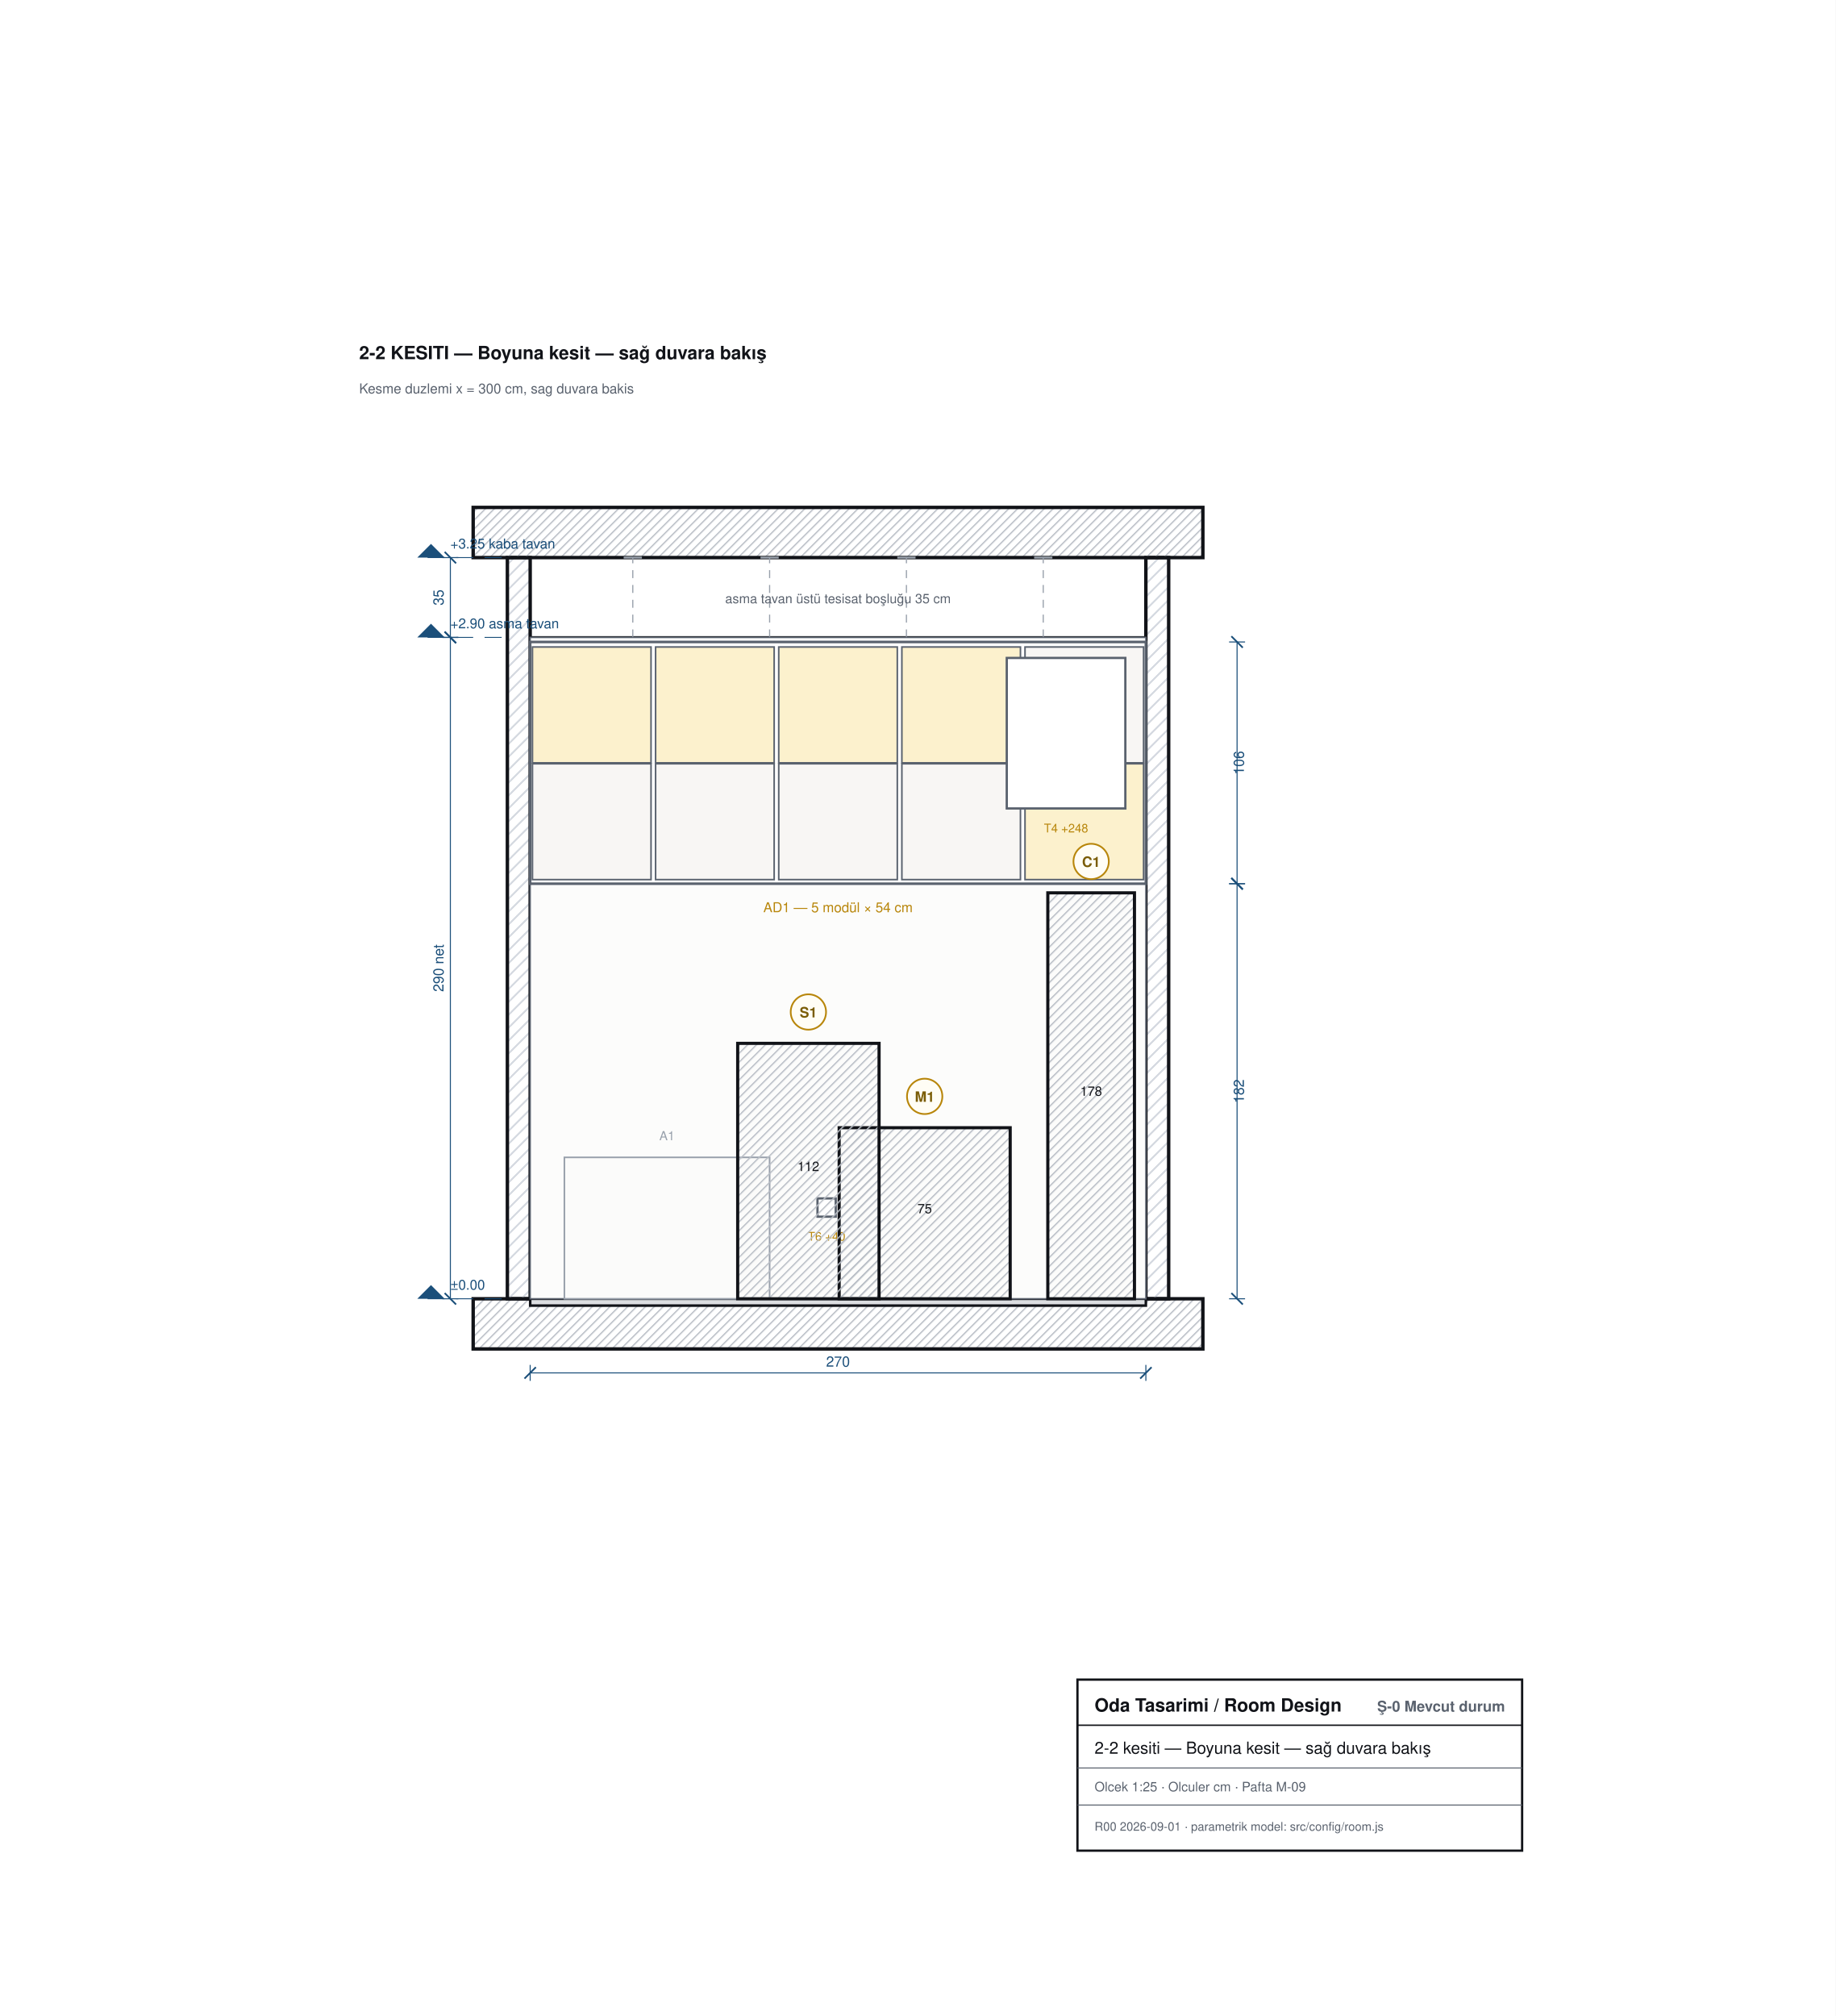
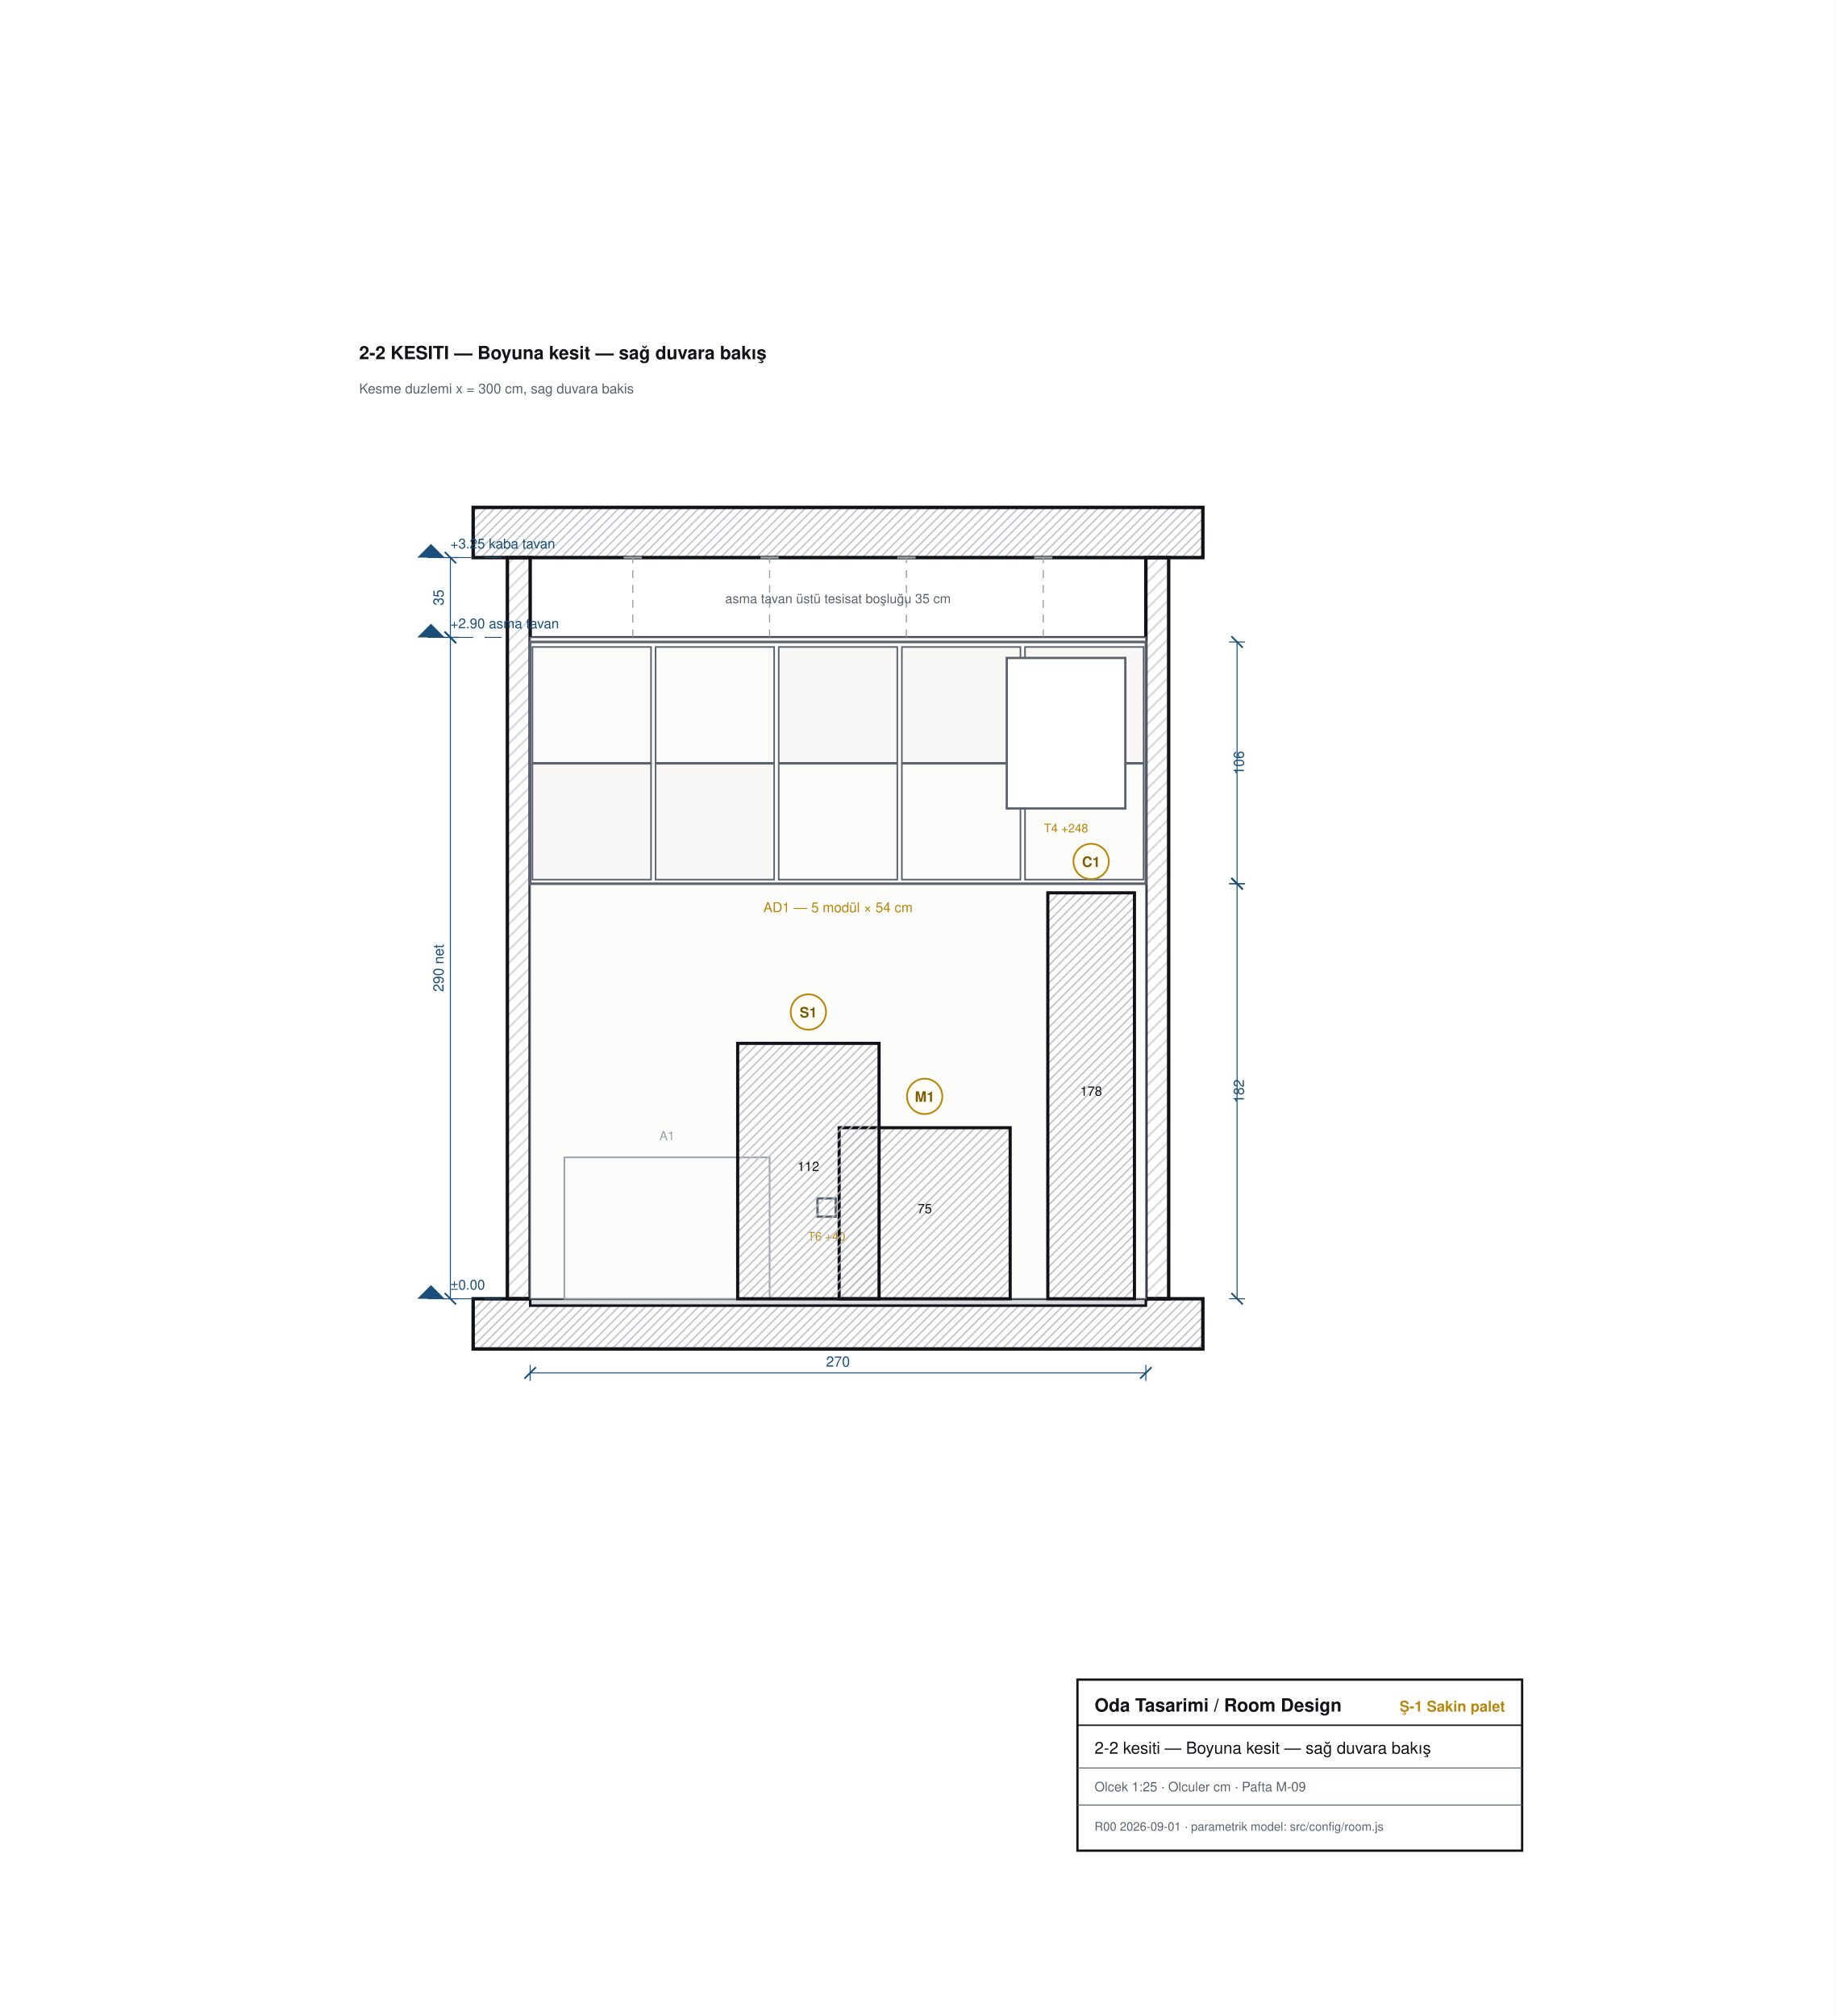
<svg xmlns="http://www.w3.org/2000/svg" width="322mm" height="353.6mm" viewBox="0 0 322 353.6" font-family="Helvetica,Arial,sans-serif">
  <rect width="322" height="353.6" fill="#ffffff" />
  <defs>
    <pattern id="hs" width="1.6" height="1.6" patternTransform="rotate(45)" patternUnits="userSpaceOnUse">
      <line x1="0" y1="0" x2="0" y2="1.6" stroke="#c9ced6" stroke-width="0.55" />
    </pattern>
    <pattern id="hc" width="1.1" height="1.1" patternTransform="rotate(45)" patternUnits="userSpaceOnUse">
      <line x1="0" y1="0" x2="0" y2="1.1" stroke="#b9bec6" stroke-width="0.45" />
    </pattern>
  </defs>
  <rect x="83.00" y="227.80" width="128.00" height="8.80" fill="url(#hc)" stroke="#111318" stroke-width="0.6" />
  <rect x="89.00" y="97.80" width="4.00" height="130.00" fill="url(#hs)" stroke="#111318" stroke-width="0.6" />
  <rect x="201.00" y="97.80" width="4.00" height="130.00" fill="url(#hs)" stroke="#111318" stroke-width="0.6" />
  <rect x="83.00" y="89.00" width="128.00" height="8.80" fill="url(#hc)" stroke="#111318" stroke-width="0.6" />
  <rect x="93.00" y="111.80" width="108.00" height="1.20" fill="#e9e4d8" stroke="#111318" stroke-width="0.45" />
  <line x1="111.00" y1="111.80" x2="111.00" y2="97.80" stroke="#98a0ab" stroke-width="0.2" stroke-dasharray="1.4 1.2" />
  <line x1="109.40" y1="97.80" x2="112.60" y2="97.80" stroke="#98a0ab" stroke-width="0.35" />
  <line x1="135.00" y1="111.80" x2="135.00" y2="97.80" stroke="#98a0ab" stroke-width="0.2" stroke-dasharray="1.4 1.2" />
  <line x1="133.40" y1="97.80" x2="136.60" y2="97.80" stroke="#98a0ab" stroke-width="0.35" />
  <line x1="159.00" y1="111.80" x2="159.00" y2="97.80" stroke="#98a0ab" stroke-width="0.2" stroke-dasharray="1.4 1.2" />
  <line x1="157.40" y1="97.80" x2="160.60" y2="97.80" stroke="#98a0ab" stroke-width="0.35" />
  <line x1="183.00" y1="111.80" x2="183.00" y2="97.80" stroke="#98a0ab" stroke-width="0.2" stroke-dasharray="1.4 1.2" />
  <line x1="181.40" y1="97.80" x2="184.60" y2="97.80" stroke="#98a0ab" stroke-width="0.35" />
  <rect x="93.00" y="227.80" width="108.00" height="1.20" fill="#dcdee1" stroke="#111318" stroke-width="0.45" />
  <text x="147.00" y="105.80" font-size="2.3" fill="#5a626e" text-anchor="middle">asma tavan üstü tesisat boşluğu  35 cm</text>
  <rect x="93.00" y="111.80" width="108.00" height="116.00" fill="#fcfcfb" stroke="#5a626e" stroke-width="0.25" />
  <rect x="93.00" y="112.60" width="108.00" height="42.40" fill="#ffffff" stroke="#5a626e" stroke-width="0.45" />
-   <rect x="179.80" y="133.96" width="20.80" height="20.32" fill="#fcf1cd" stroke="#5a626e" stroke-width="0.28" />
-   <rect x="179.80" y="113.48" width="20.80" height="20.32" fill="#f8f6f4" stroke="#5a626e" stroke-width="0.28" />
-   <rect x="158.20" y="133.96" width="20.80" height="20.32" fill="#f8f6f4" stroke="#5a626e" stroke-width="0.28" />
-   <rect x="158.20" y="113.48" width="20.80" height="20.32" fill="#fcf1cd" stroke="#5a626e" stroke-width="0.28" />
-   <rect x="136.60" y="133.96" width="20.80" height="20.32" fill="#f8f6f4" stroke="#5a626e" stroke-width="0.28" />
-   <rect x="136.60" y="113.48" width="20.80" height="20.32" fill="#fcf1cd" stroke="#5a626e" stroke-width="0.28" />
-   <rect x="115.00" y="133.96" width="20.80" height="20.32" fill="#f8f6f4" stroke="#5a626e" stroke-width="0.28" />
-   <rect x="115.00" y="113.48" width="20.80" height="20.32" fill="#fcf1cd" stroke="#5a626e" stroke-width="0.28" />
-   <rect x="93.40" y="133.96" width="20.80" height="20.32" fill="#f8f6f4" stroke="#5a626e" stroke-width="0.28" />
-   <rect x="93.40" y="113.48" width="20.80" height="20.32" fill="#fcf1cd" stroke="#5a626e" stroke-width="0.28" />
+   <rect x="179.80" y="133.96" width="20.80" height="20.32" fill="#fbfbf9" stroke="#5a626e" stroke-width="0.28" />
+   <rect x="179.80" y="113.48" width="20.80" height="20.32" fill="#faf8f6" stroke="#5a626e" stroke-width="0.28" />
+   <rect x="158.20" y="133.96" width="20.80" height="20.32" fill="#fbfbf9" stroke="#5a626e" stroke-width="0.28" />
+   <rect x="158.20" y="113.48" width="20.80" height="20.32" fill="#faf8f6" stroke="#5a626e" stroke-width="0.28" />
+   <rect x="136.60" y="133.96" width="20.80" height="20.32" fill="#fbfbf9" stroke="#5a626e" stroke-width="0.28" />
+   <rect x="136.60" y="113.48" width="20.80" height="20.32" fill="#faf8f6" stroke="#5a626e" stroke-width="0.28" />
+   <rect x="115.00" y="133.96" width="20.80" height="20.32" fill="#faf8f6" stroke="#5a626e" stroke-width="0.28" />
+   <rect x="115.00" y="113.48" width="20.80" height="20.32" fill="#fbfbf9" stroke="#5a626e" stroke-width="0.28" />
+   <rect x="93.40" y="133.96" width="20.80" height="20.32" fill="#faf8f6" stroke="#5a626e" stroke-width="0.28" />
+   <rect x="93.40" y="113.48" width="20.80" height="20.32" fill="#fbfbf9" stroke="#5a626e" stroke-width="0.28" />
  <text x="147.00" y="160.00" font-size="2.4" fill="#b8860b" text-anchor="middle">AD1 — 5 modül × 54 cm</text>
  <line x1="218.40" y1="112.60" x2="215.60" y2="112.60" stroke="#1b4f7a" stroke-width="0.18" />
  <line x1="218.40" y1="155.00" x2="215.60" y2="155.00" stroke="#1b4f7a" stroke-width="0.18" />
  <line x1="217.00" y1="112.60" x2="217.00" y2="155.00" stroke="#1b4f7a" stroke-width="0.18" />
  <line x1="216.00" y1="111.60" x2="218.00" y2="113.60" stroke="#1b4f7a" stroke-width="0.3" />
  <line x1="216.00" y1="154.00" x2="218.00" y2="156.00" stroke="#1b4f7a" stroke-width="0.3" />
  <text x="218.20" y="133.80" font-size="2.5" fill="#1b4f7a" text-anchor="middle" transform="rotate(-90 218.20 133.80)">106</text>
  <line x1="218.40" y1="155.00" x2="215.60" y2="155.00" stroke="#1b4f7a" stroke-width="0.18" />
  <line x1="218.40" y1="227.80" x2="215.60" y2="227.80" stroke="#1b4f7a" stroke-width="0.18" />
  <line x1="217.00" y1="155.00" x2="217.00" y2="227.80" stroke="#1b4f7a" stroke-width="0.18" />
  <line x1="216.00" y1="154.00" x2="218.00" y2="156.00" stroke="#1b4f7a" stroke-width="0.3" />
  <line x1="216.00" y1="226.80" x2="218.00" y2="228.80" stroke="#1b4f7a" stroke-width="0.3" />
  <text x="218.20" y="191.40" font-size="2.5" fill="#1b4f7a" text-anchor="middle" transform="rotate(-90 218.20 191.40)">182</text>
  <rect x="176.60" y="115.40" width="20.80" height="26.40" fill="#ffffff" stroke="#5a626e" stroke-width="0.4" />
  <text x="187.00" y="146.00" font-size="2.1" fill="#b8860b" text-anchor="middle">T4 +248</text>
  <rect x="143.40" y="210.20" width="3.20" height="3.20" fill="#ffffff" stroke="#5a626e" stroke-width="0.4" />
  <text x="145.00" y="217.60" font-size="2.1" fill="#b8860b" text-anchor="middle">T6 +40</text>
  <rect x="99.00" y="203.00" width="36.00" height="24.80" fill="#fbfbfa" stroke="#98a0ab" stroke-width="0.28" />
  <text x="117.00" y="200.00" font-size="2.2" fill="#98a0ab" text-anchor="middle">A1</text>
  <rect x="147.20" y="197.80" width="30.00" height="30.00" fill="url(#hc)" stroke="#111318" stroke-width="0.55" />
  <circle cx="162.20" cy="192.30" r="3.10" fill="#fffdf5" stroke="#b8860b" stroke-width="0.3" />
  <text x="162.20" y="193.25" font-size="2.5" fill="#7a5c05" text-anchor="middle" font-weight="700">M1</text>
  <text x="162.20" y="212.80" font-size="2.3" fill="#111318" text-anchor="middle">75</text>
  <rect x="129.40" y="183.00" width="24.80" height="44.80" fill="url(#hc)" stroke="#111318" stroke-width="0.55" />
  <circle cx="141.80" cy="177.50" r="3.10" fill="#fffdf5" stroke="#b8860b" stroke-width="0.3" />
  <text x="141.80" y="178.45" font-size="2.5" fill="#7a5c05" text-anchor="middle" font-weight="700">S1</text>
  <text x="141.80" y="205.40" font-size="2.3" fill="#111318" text-anchor="middle">112</text>
  <rect x="183.80" y="156.60" width="15.20" height="71.20" fill="url(#hc)" stroke="#111318" stroke-width="0.55" />
  <circle cx="191.40" cy="151.10" r="3.10" fill="#fffdf5" stroke="#b8860b" stroke-width="0.3" />
  <text x="191.40" y="152.05" font-size="2.5" fill="#7a5c05" text-anchor="middle" font-weight="700">C1</text>
  <text x="191.40" y="192.20" font-size="2.3" fill="#111318" text-anchor="middle">178</text>
  <line x1="75.00" y1="227.80" x2="89.00" y2="227.80" stroke="#1b4f7a" stroke-width="0.16" stroke-dasharray="3 2" />
  <path d="M 78.00 227.80 l -2.4 -2.4 l -2.4 2.4 z" fill="#1b4f7a" />
  <text x="79.00" y="226.20" font-size="2.4" fill="#1b4f7a" text-anchor="start">±0.00</text>
  <line x1="75.00" y1="111.80" x2="89.00" y2="111.80" stroke="#1b4f7a" stroke-width="0.16" stroke-dasharray="3 2" />
  <path d="M 78.00 111.80 l -2.4 -2.4 l -2.4 2.4 z" fill="#1b4f7a" />
  <text x="79.00" y="110.20" font-size="2.4" fill="#1b4f7a" text-anchor="start">+2.90 asma tavan</text>
  <line x1="75.00" y1="97.80" x2="89.00" y2="97.80" stroke="#1b4f7a" stroke-width="0.16" stroke-dasharray="3 2" />
  <path d="M 78.00 97.80 l -2.4 -2.4 l -2.4 2.4 z" fill="#1b4f7a" />
  <text x="79.00" y="96.20" font-size="2.4" fill="#1b4f7a" text-anchor="start">+3.25 kaba tavan</text>
  <line x1="77.60" y1="111.80" x2="80.40" y2="111.80" stroke="#1b4f7a" stroke-width="0.18" />
  <line x1="77.60" y1="227.80" x2="80.40" y2="227.80" stroke="#1b4f7a" stroke-width="0.18" />
  <line x1="79.00" y1="111.80" x2="79.00" y2="227.80" stroke="#1b4f7a" stroke-width="0.18" />
  <line x1="78.00" y1="110.80" x2="80.00" y2="112.80" stroke="#1b4f7a" stroke-width="0.3" />
  <line x1="78.00" y1="226.80" x2="80.00" y2="228.80" stroke="#1b4f7a" stroke-width="0.3" />
  <text x="77.80" y="169.80" font-size="2.5" fill="#1b4f7a" text-anchor="middle" transform="rotate(-90 77.80 169.80)">290 net</text>
  <line x1="77.60" y1="97.80" x2="80.40" y2="97.80" stroke="#1b4f7a" stroke-width="0.18" />
  <line x1="77.60" y1="111.80" x2="80.40" y2="111.80" stroke="#1b4f7a" stroke-width="0.18" />
  <line x1="79.00" y1="97.80" x2="79.00" y2="111.80" stroke="#1b4f7a" stroke-width="0.18" />
  <line x1="78.00" y1="96.80" x2="80.00" y2="98.80" stroke="#1b4f7a" stroke-width="0.3" />
  <line x1="78.00" y1="110.80" x2="80.00" y2="112.80" stroke="#1b4f7a" stroke-width="0.3" />
  <text x="77.80" y="104.80" font-size="2.5" fill="#1b4f7a" text-anchor="middle" transform="rotate(-90 77.80 104.80)">35</text>
  <line x1="93.00" y1="239.40" x2="93.00" y2="242.20" stroke="#1b4f7a" stroke-width="0.18" />
  <line x1="201.00" y1="239.40" x2="201.00" y2="242.20" stroke="#1b4f7a" stroke-width="0.18" />
  <line x1="93.00" y1="240.80" x2="201.00" y2="240.80" stroke="#1b4f7a" stroke-width="0.18" />
  <line x1="92.00" y1="241.80" x2="94.00" y2="239.80" stroke="#1b4f7a" stroke-width="0.3" />
  <line x1="200.00" y1="241.80" x2="202.00" y2="239.80" stroke="#1b4f7a" stroke-width="0.3" />
  <text x="147.00" y="239.70" font-size="2.5" fill="#1b4f7a" text-anchor="middle">270</text>
  <text x="63.00" y="63.00" font-size="3.2" fill="#111318" text-anchor="start" font-weight="700">2-2 KESITI — Boyuna kesit — sağ duvara bakış</text>
  <text x="63.00" y="69.00" font-size="2.4" fill="#5a626e" text-anchor="start">Kesme duzlemi x = 300 cm, sag duvara bakis</text>
  <rect x="189.00" y="294.60" width="78.00" height="30.00" fill="#ffffff" stroke="#111318" stroke-width="0.4" />
  <line x1="189.00" y1="302.60" x2="267.00" y2="302.60" stroke="#111318" stroke-width="0.25" />
  <line x1="189.00" y1="310.10" x2="267.00" y2="310.10" stroke="#5a626e" stroke-width="0.18" />
  <line x1="189.00" y1="316.60" x2="267.00" y2="316.60" stroke="#5a626e" stroke-width="0.18" />
  <text x="192.00" y="300.20" font-size="3.2" fill="#111318" text-anchor="start" font-weight="700">Oda Tasarimi / Room Design</text>
  <text x="192.00" y="307.60" font-size="2.9" fill="#111318" text-anchor="start">2-2 kesiti — Boyuna kesit — sağ duvara bakış</text>
  <text x="192.00" y="314.20" font-size="2.3" fill="#5a626e" text-anchor="start">Olcek 1:25  ·  Olculer cm  ·  Pafta M-09</text>
-   <text x="264.00" y="300.20" font-size="2.6" fill="#5a626e" text-anchor="end" font-weight="700">Ş-0 Mevcut durum</text>
+   <text x="264.00" y="300.20" font-size="2.6" fill="#b8860b" text-anchor="end" font-weight="700">Ş-1 Sakin palet</text>
  <text x="192.00" y="321.10" font-size="2.1" fill="#5a626e" text-anchor="start">R00  2026-09-01  ·  parametrik model: src/config/room.js</text>
</svg>
